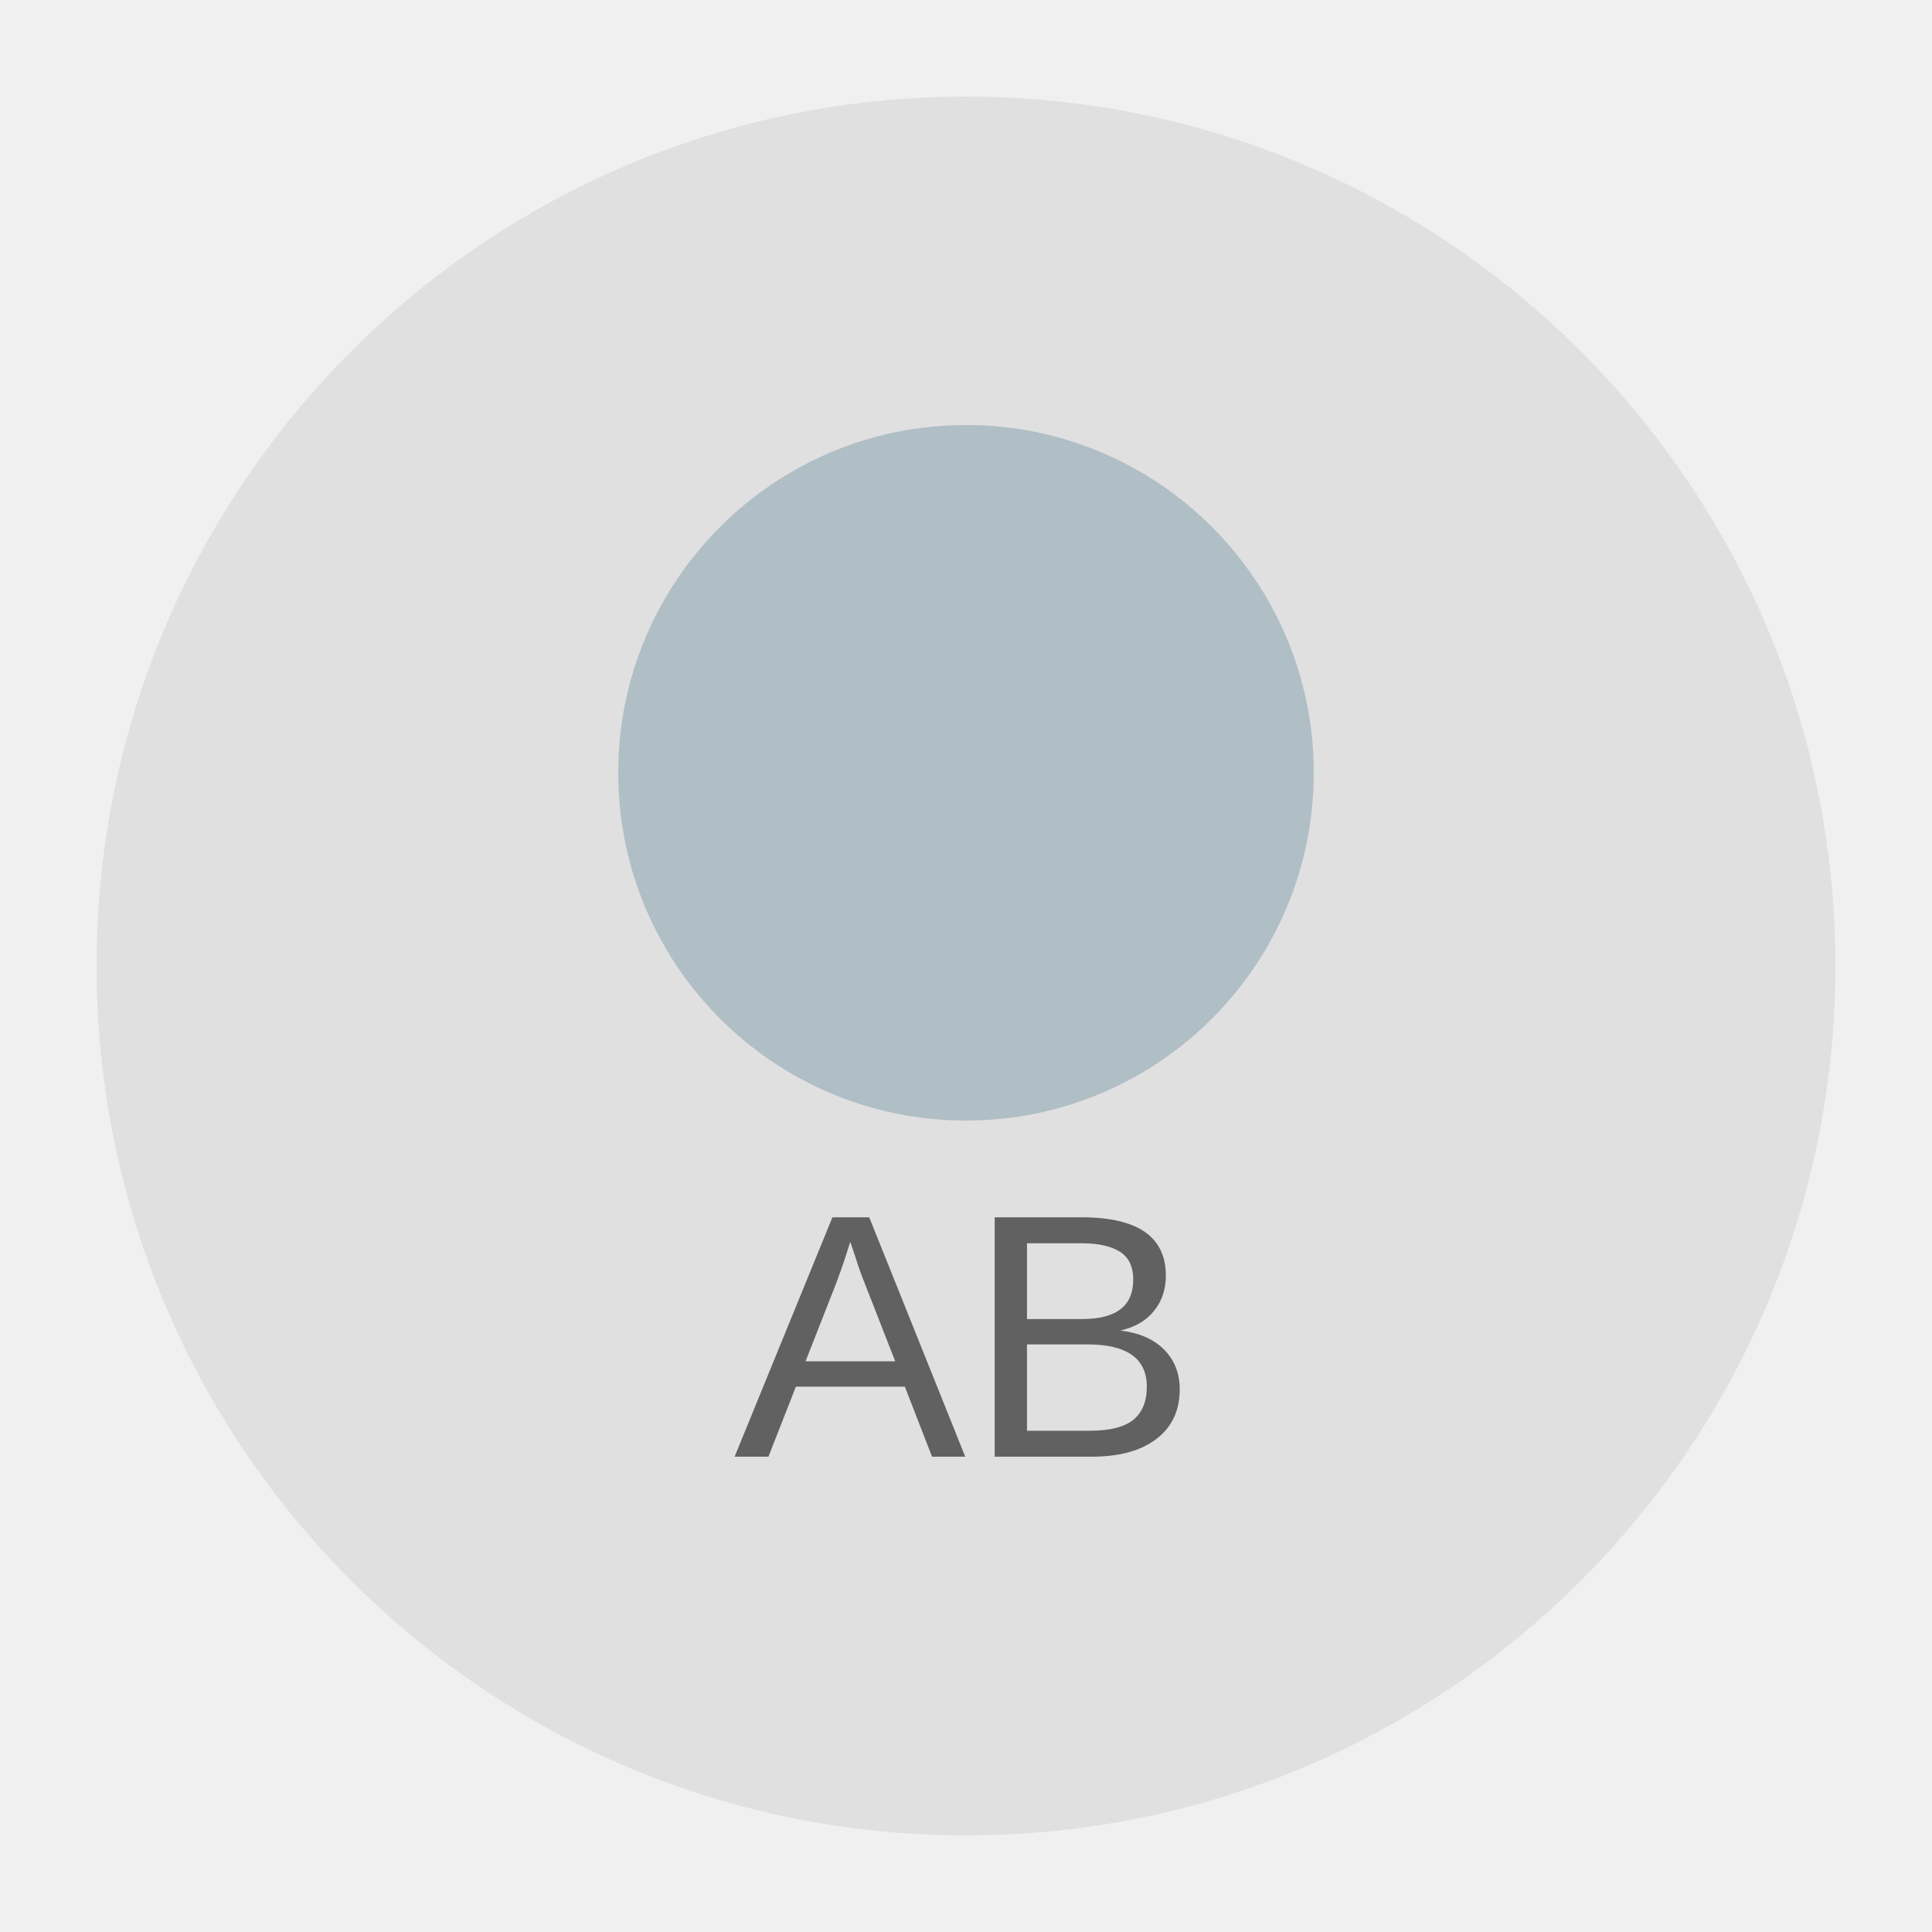
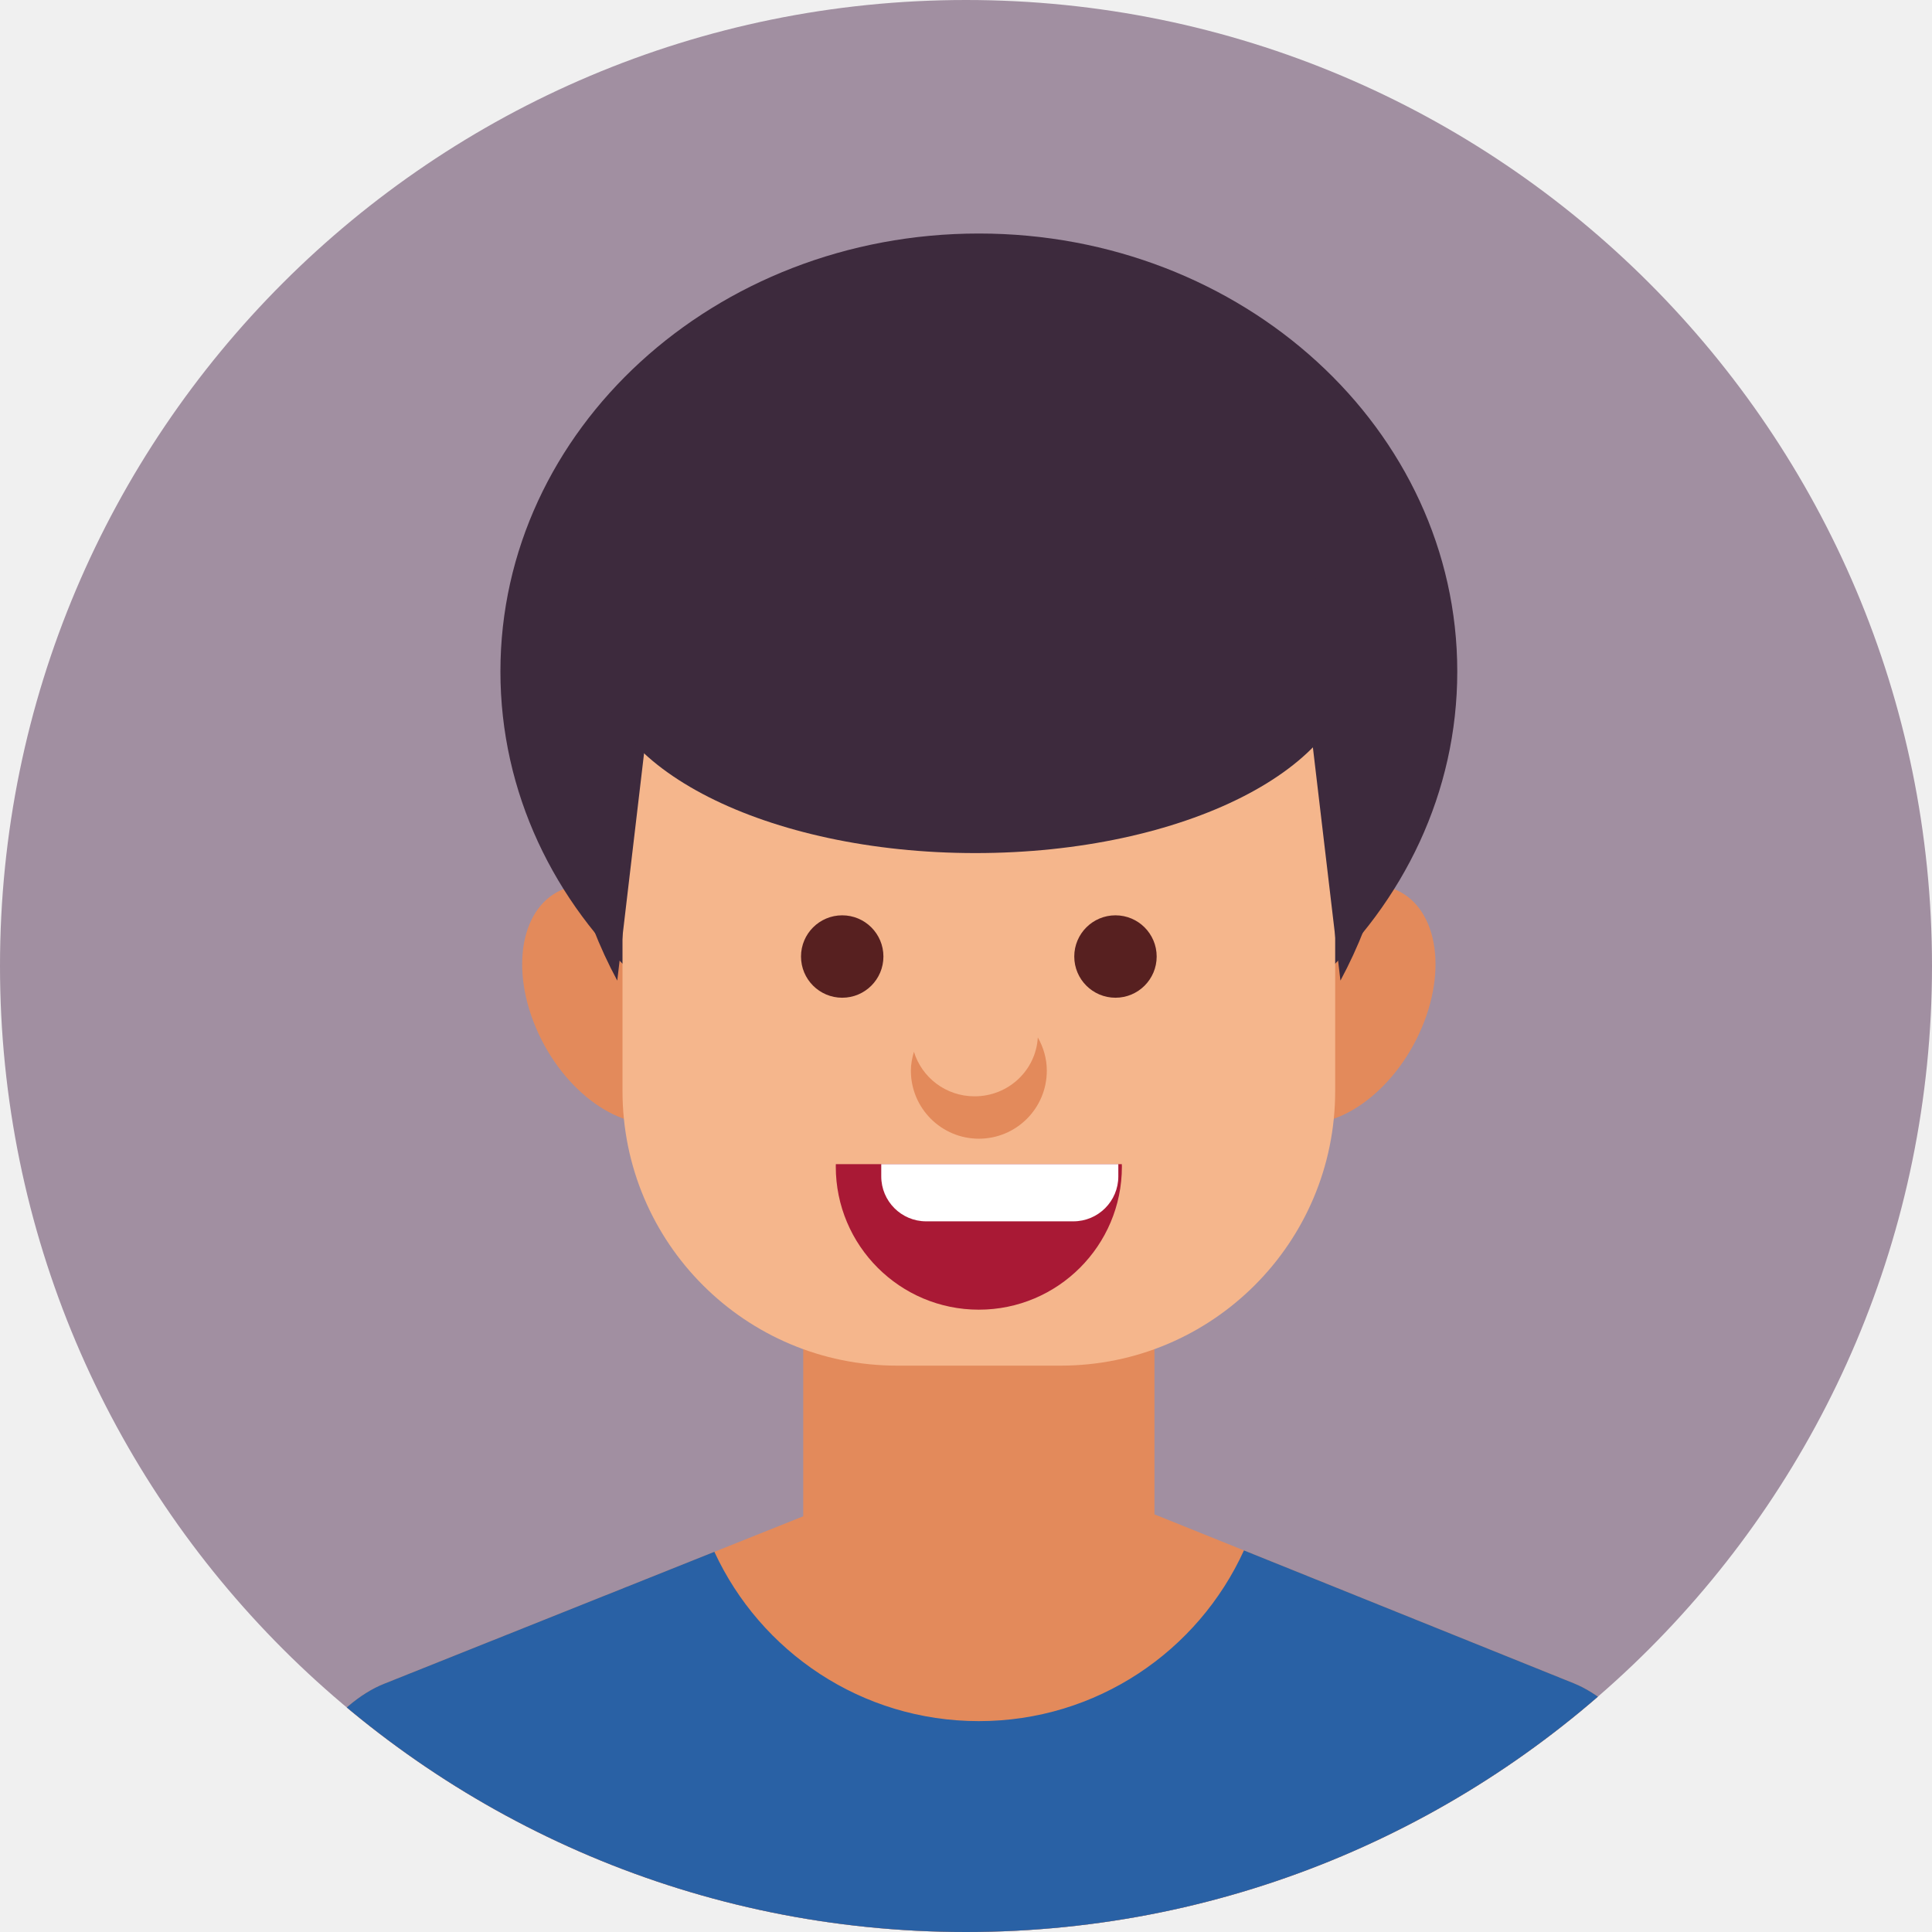
- <svg xmlns="http://www.w3.org/2000/svg" viewBox="0 0 100 100" class="w-16 h-16" fill="none" stroke="none">
-   <circle cx="50" cy="50" r="45" fill="#E0E0E0" />
-   <circle cx="50" cy="40" r="18" fill="#B0BEC5" />
-   <text x="50%" y="70%" text-anchor="middle" font-size="18" fill="#616161" font-family="Arial" dy=".3em">AB</text>
+ <svg xmlns="http://www.w3.org/2000/svg" xmlns:xlink="http://www.w3.org/1999/xlink" version="1.1" id="Layer_7" x="0px" y="0px" viewBox="0 0 512 512" style="enable-background:new 0 0 512 512;" xml:space="preserve">
+   <g>
+     <path style="fill:#A18FA1;" d="M0,255.998C0,114.607,114.613,0,256.002,0C397.386,0,512,114.607,512,255.998   C512,397.388,397.386,512,256.002,512C114.613,512,0,397.388,0,255.998z" />
+     <g>
+       <defs>
+         <path id="SVGID_83_" d="M0,255.996C0,114.607,114.613,0,256.002,0C397.387,0,512,114.607,512,255.996     C512,397.389,397.387,512,256.002,512C114.613,512,0,397.389,0,255.996z" />
+       </defs>
+       <clipPath id="SVGID_2_">
+         <use xlink:href="#SVGID_83_" style="overflow:visible;" />
+       </clipPath>
+       <g style="clip-path:url(#SVGID_2_);">
+         <path style="fill:#E38A5B;" d="M185.786,259.97c7.233,17.13,3.295,33.778-8.796,37.187c-12.093,3.409-27.754-7.714-34.987-24.842     c-7.233-17.13-3.295-33.779,8.796-37.188C162.89,231.719,178.555,242.843,185.786,259.97z" />
+         <path style="fill:#E38A5B;" d="M333.019,259.97c-7.233,17.13-3.292,33.778,8.798,37.187c12.091,3.409,27.754-7.714,34.985-24.842     c7.235-17.13,3.297-33.779-8.796-37.188C355.918,231.719,340.252,242.843,333.019,259.97z" />
+       </g>
+       <ellipse style="clip-path:url(#SVGID_2_);fill:#3D2A3D;" cx="259.404" cy="177.947" rx="126.788" ry="116.063" />
+       <path style="clip-path:url(#SVGID_2_);fill:#E38A5B;" d="M464.03,568.571l-0.058-0.928c0-56.454-21.133-111.15-46.936-121.566    l-109.897-44.274c-25.805-10.407-68.065-10.448-93.876-0.124l-111.47,44.537c-25.826,10.339-46.958,64.973-46.958,121.427    l-0.057,0.928H464.03z" />
+       <path style="clip-path:url(#SVGID_2_);fill:#E38A5B;" d="M305.942,404.519c0,24.234-19.645,43.879-43.878,43.879h-5.321    c-24.233,0-43.878-19.645-43.878-43.879V291.497c0-24.233,19.645-43.879,43.878-43.879h5.321    c24.233,0,43.878,19.646,43.878,43.879V404.519z" />
+       <g style="clip-path:url(#SVGID_2_);">
+         <g>
+           <path style="fill:#F5B68C;" d="M353.836,289.143c0,40.187-32.578,72.765-72.765,72.765h-43.336      c-40.187,0-72.765-32.578-72.765-72.765V167.261c0-40.187,32.578-72.765,72.765-72.765h43.336      c40.187,0,72.765,32.578,72.765,72.765V289.143z" />
+         </g>
+       </g>
+       <g style="clip-path:url(#SVGID_2_);">
+         <circle style="fill:#572020;" cx="223.196" cy="253.489" r="10.919" />
+         <circle style="fill:#572020;" cx="295.611" cy="253.489" r="10.919" />
+       </g>
+       <g style="clip-path:url(#SVGID_2_);">
+         <path style="fill:#3D2A3D;" d="M259.404,79.272c-61.224,0-110.856,53.793-110.856,120.155c0,22.038,5.478,42.685,15.032,60.444     l11.013-93.408l169.602-0.008l11.034,93.413c9.552-17.756,15.03-38.403,15.03-60.442     C370.259,133.066,320.627,79.272,259.404,79.272z" />
+       </g>
+       <path style="clip-path:url(#SVGID_2_);fill:#E38A5B;" d="M275.03,274.928c-0.495,8.704-7.769,15.608-16.76,15.608    c-7.616,0-13.977-4.982-16.07-11.81c-0.468,1.601-0.807,3.267-0.807,5.012c0,9.953,8.078,18.029,18.014,18.029    c9.961,0,18.009-8.075,18.009-18.029C277.415,280.513,276.513,277.545,275.03,274.928z" />
+       <path style="clip-path:url(#SVGID_2_);fill:#2961A5;" d="M463.971,567.643c0-56.454-21.133-111.15-46.936-121.566l-87.378-35.202    c-12.148,26.681-39.025,45.241-70.254,45.241c-31.084,0-57.858-18.387-70.086-44.87l-87.525,34.97    c-25.826,10.339-46.958,64.973-46.958,121.427l-0.057,0.928H464.03L463.971,567.643z" />
+       <g style="clip-path:url(#SVGID_2_);">
+         <g>
+           <path style="fill:#A91935;" d="M221.505,308.509c0,0.205-0.013,0.435-0.013,0.653c0,20.937,16.984,37.915,37.909,37.915      c20.929,0,37.913-16.978,37.913-37.915c0-0.218-0.017-0.449-0.026-0.653H221.505z" />
+           <path style="fill:#FFFFFF;" d="M233.541,308.509v3.244c0,6.586,5.329,11.914,11.903,11.914h39.002      c6.584,0,11.921-5.328,11.921-11.914v-3.244H233.541z" />
+         </g>
+       </g>
+       <ellipse style="clip-path:url(#SVGID_2_);fill:#3D2A3D;" cx="258.489" cy="175.356" rx="100" ry="50.718" />
+     </g>
+   </g>
</svg>
